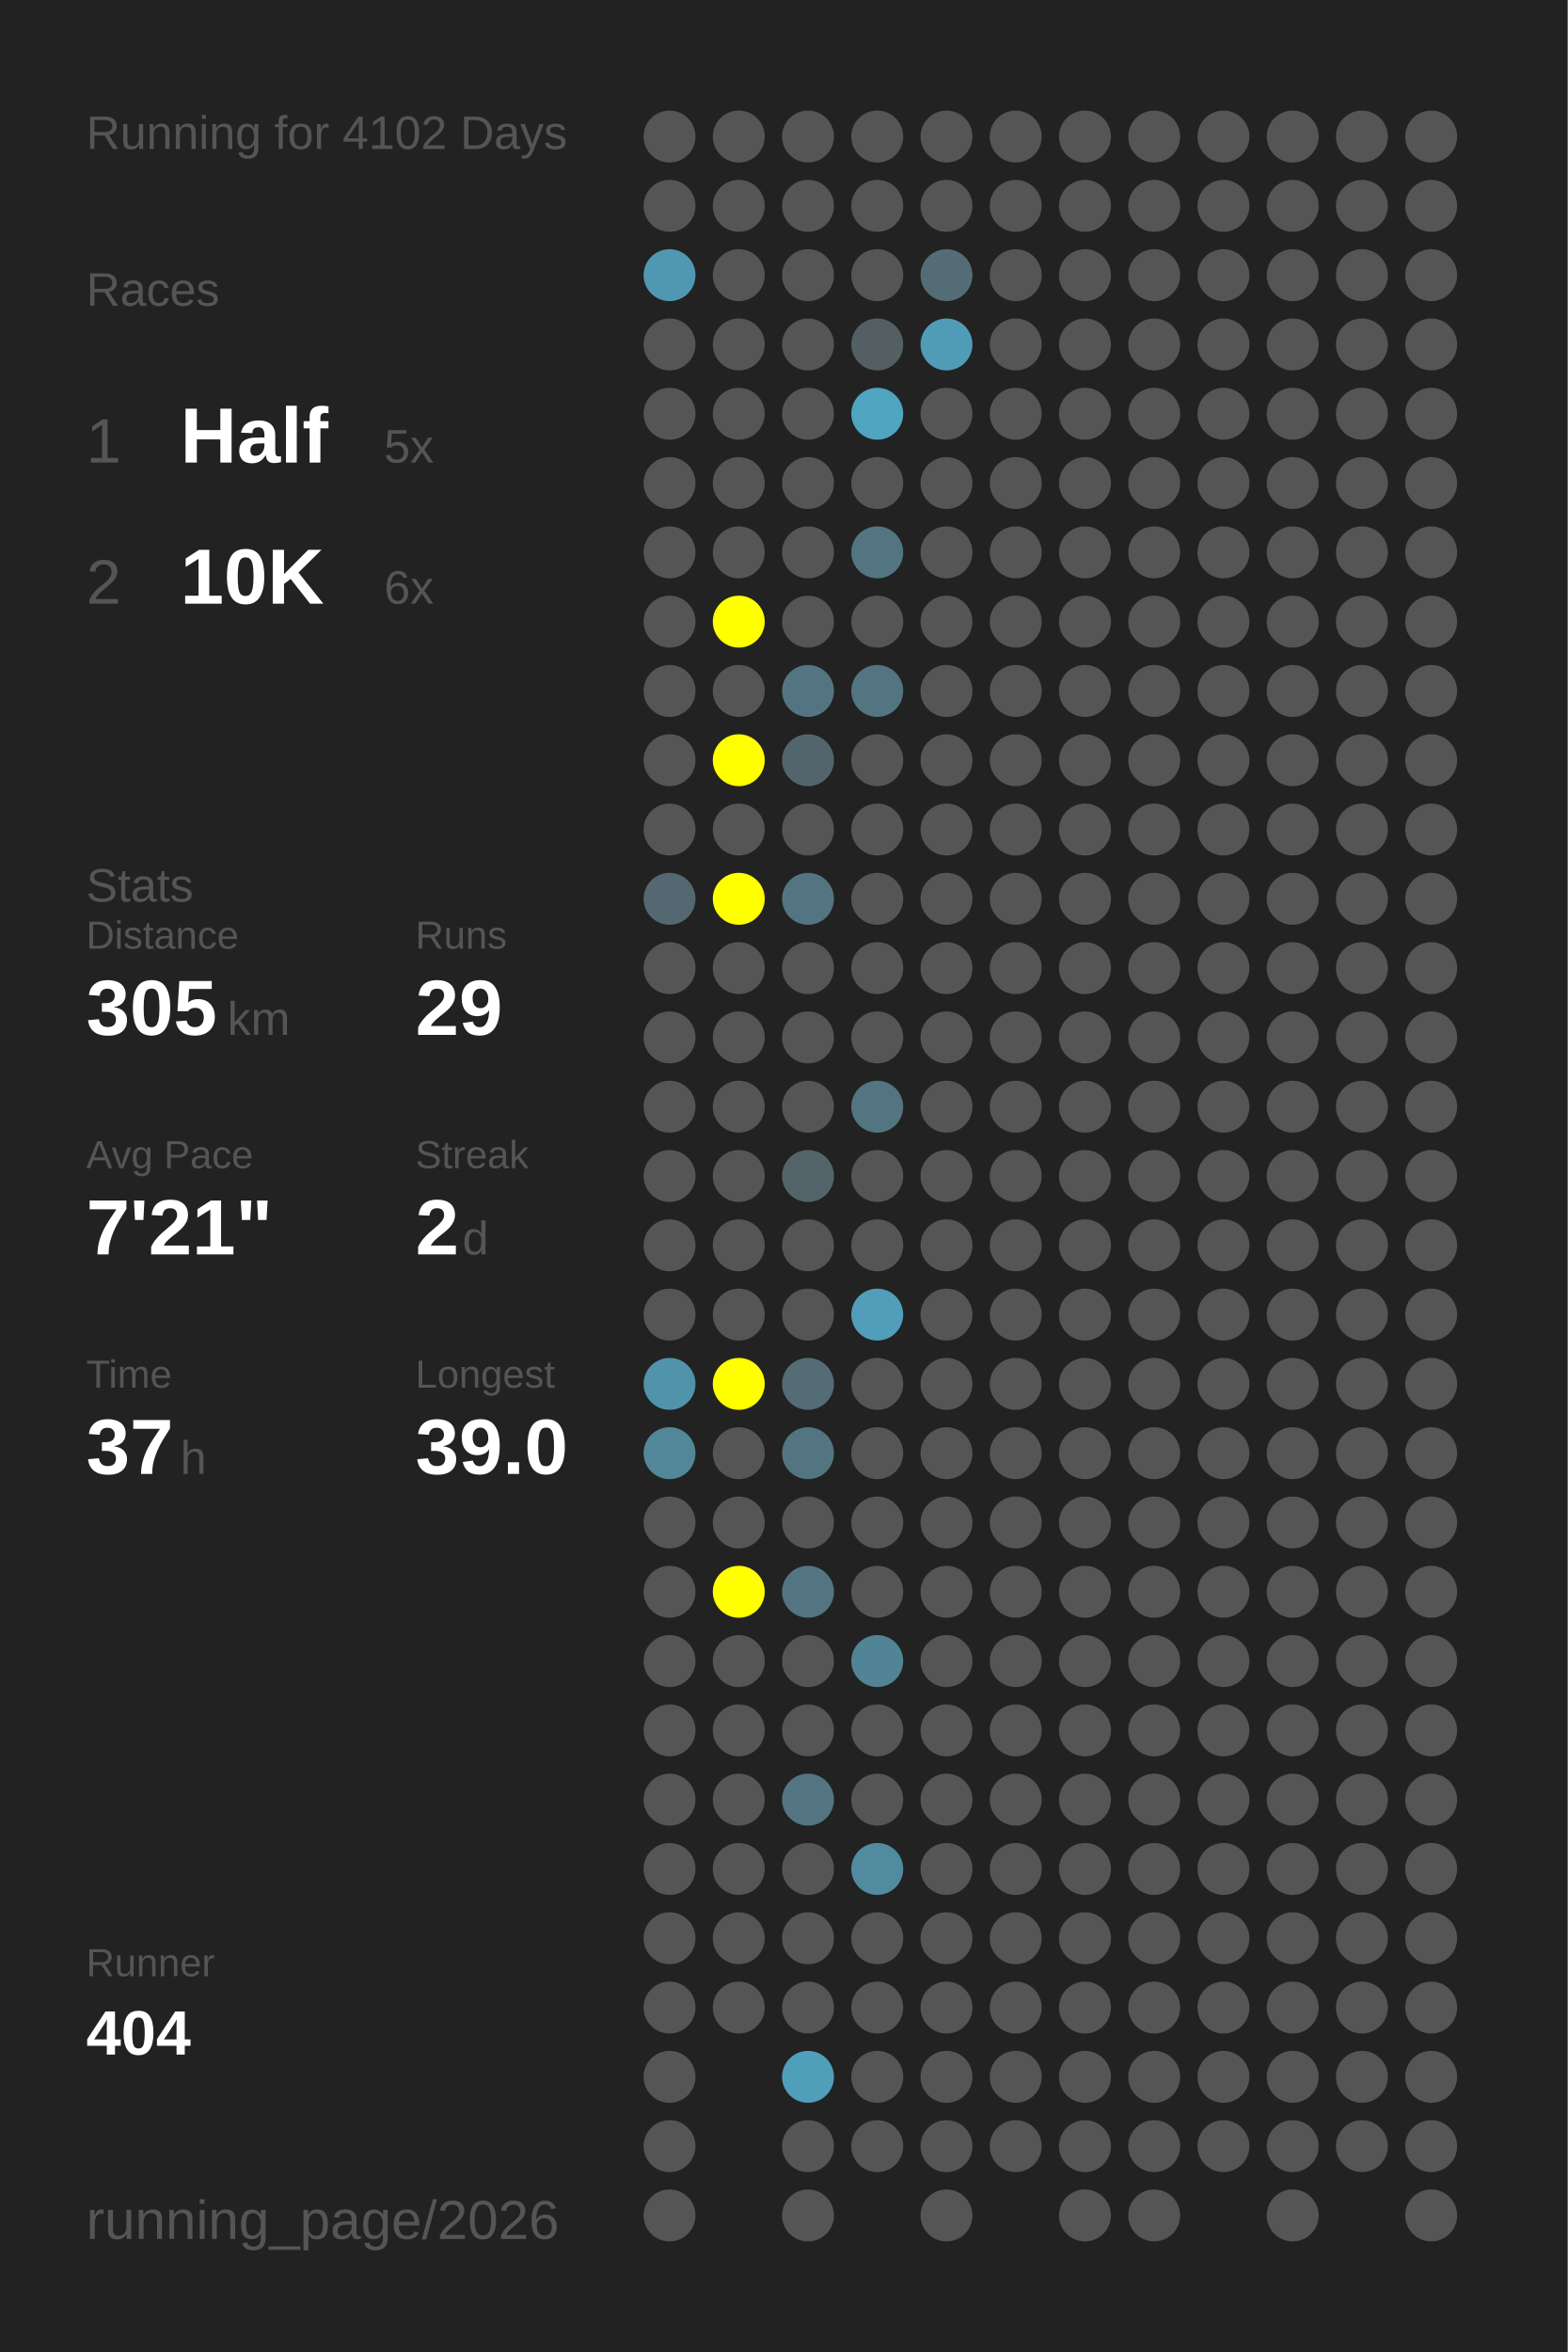
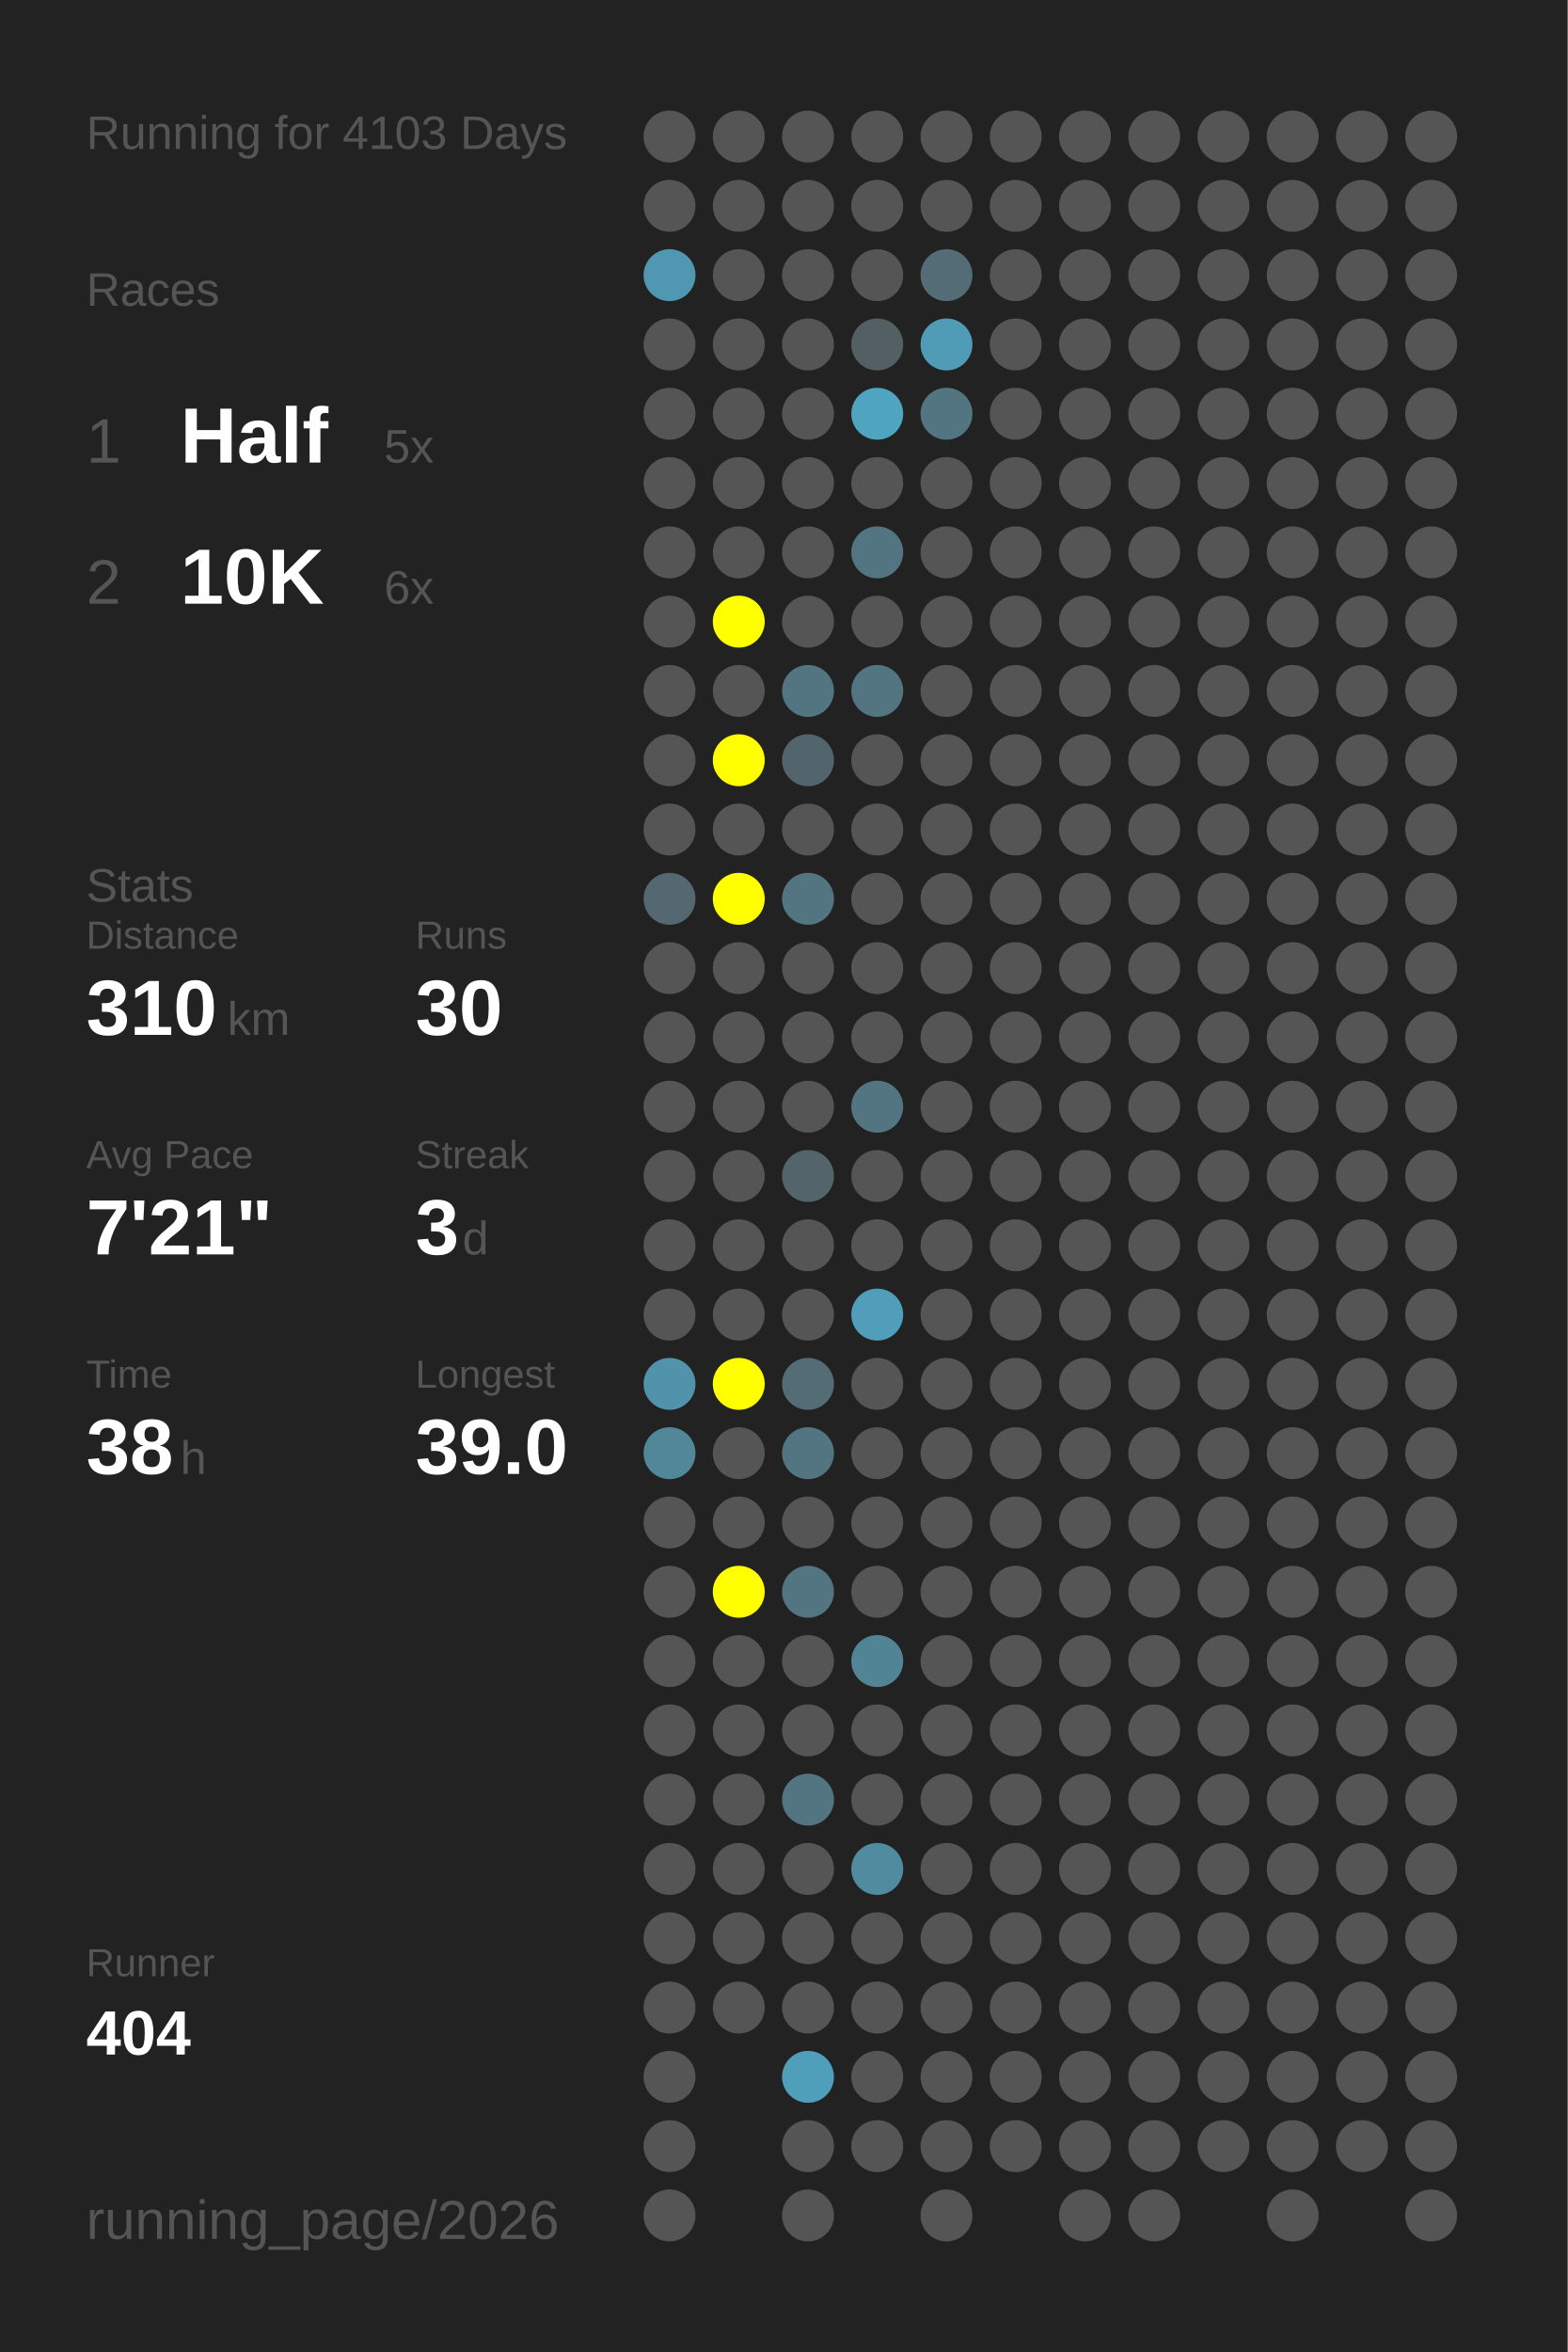
<svg xmlns="http://www.w3.org/2000/svg" baseProfile="full" height="300mm" version="1.1" viewBox="0,0,200,300" width="200mm">
  <defs />
  <rect fill="#222222" height="300" width="200" x="0" y="0" />
-   <text fill="#555555" style="font-size:6px; font-family:Arial;" x="11" y="19">Running for 4102 Days</text>
+   <text fill="#555555" style="font-size:6px; font-family:Arial;" x="11" y="19">Running for 4103 Days</text>
  <text fill="#555555" style="font-size:6px; font-family:Arial;" x="11" y="39">Races</text>
  <text fill="#555555" style="font-size:8px; font-family:Arial;" x="11" y="59">1</text>
  <text fill="#FFFFFF" style="font-size:10px; font-family:Arial; font-weight:bold;" x="23" y="59">Half</text>
  <text fill="#555555" style="font-size:6px; font-family:Arial;" x="49" y="59">5x</text>
  <text fill="#555555" style="font-size:8px; font-family:Arial;" x="11" y="77">2</text>
  <text fill="#FFFFFF" style="font-size:10px; font-family:Arial; font-weight:bold;" x="23" y="77">10K</text>
  <text fill="#555555" style="font-size:6px; font-family:Arial;" x="49" y="77">6x</text>
  <text fill="#555555" style="font-size:6px; font-family:Arial;" x="11" y="115">Stats</text>
  <text fill="#555555" style="font-size:5px; font-family:Arial;" x="11" y="121">Distance</text>
-   <text fill="#FFFFFF" style="font-size:10px; font-family:Arial; font-weight:bold;" x="11" y="132">305</text>
+   <text fill="#FFFFFF" style="font-size:10px; font-family:Arial; font-weight:bold;" x="11" y="132">310</text>
  <text fill="#555555" style="font-size:6px; font-family:Arial;" x="29" y="132">km</text>
  <text fill="#555555" style="font-size:5px; font-family:Arial;" x="53" y="121">Runs</text>
-   <text fill="#FFFFFF" style="font-size:10px; font-family:Arial; font-weight:bold;" x="53" y="132">29</text>
+   <text fill="#FFFFFF" style="font-size:10px; font-family:Arial; font-weight:bold;" x="53" y="132">30</text>
  <text fill="#555555" style="font-size:5px; font-family:Arial;" x="11" y="149">Avg Pace</text>
  <text fill="#FFFFFF" style="font-size:10px; font-family:Arial; font-weight:bold;" x="11" y="160">7'21"</text>
  <text fill="#555555" style="font-size:5px; font-family:Arial;" x="53" y="149">Streak</text>
-   <text fill="#FFFFFF" style="font-size:10px; font-family:Arial; font-weight:bold;" x="53" y="160">2</text>
+   <text fill="#FFFFFF" style="font-size:10px; font-family:Arial; font-weight:bold;" x="53" y="160">3</text>
  <text fill="#555555" style="font-size:6px; font-family:Arial;" x="59" y="160">d</text>
  <text fill="#555555" style="font-size:5px; font-family:Arial;" x="11" y="177">Time</text>
-   <text fill="#FFFFFF" style="font-size:10px; font-family:Arial; font-weight:bold;" x="11" y="188">37</text>
+   <text fill="#FFFFFF" style="font-size:10px; font-family:Arial; font-weight:bold;" x="11" y="188">38</text>
  <text fill="#555555" style="font-size:6px; font-family:Arial;" x="23" y="188">h</text>
  <text fill="#555555" style="font-size:5px; font-family:Arial;" x="53" y="177">Longest</text>
  <text fill="#FFFFFF" style="font-size:10px; font-family:Arial; font-weight:bold;" x="53" y="188">39.0</text>
  <text fill="#555555" style="font-size:5px; font-family:Arial;" x="11" y="252.065">Runner</text>
  <text fill="#FFFFFF" style="font-size:8px; font-family:Arial; font-weight:bold;" x="11" y="262.065">404</text>
  <text fill="#555555" style="font-size:7px; font-family:Arial;" x="11" y="285.581">running_page/2026</text>
  <circle cx="85.417" cy="17.419" fill="#555555" r="3.312" />
  <circle cx="85.417" cy="26.258" fill="#555555" r="3.312" />
  <circle cx="85.417" cy="35.097" fill="#5098b1" r="3.312" />
  <circle cx="85.417" cy="43.935" fill="#555555" r="3.312" />
  <circle cx="85.417" cy="52.774" fill="#555555" r="3.312" />
  <circle cx="85.417" cy="61.613" fill="#555555" r="3.312" />
  <circle cx="85.417" cy="70.452" fill="#555555" r="3.312" />
  <circle cx="85.417" cy="79.29" fill="#555555" r="3.312" />
  <circle cx="85.417" cy="88.129" fill="#555555" r="3.312" />
  <circle cx="85.417" cy="96.968" fill="#555555" r="3.312" />
  <circle cx="85.417" cy="105.806" fill="#555555" r="3.312" />
  <circle cx="85.417" cy="114.645" fill="#536870" r="3.312" />
  <circle cx="85.417" cy="123.484" fill="#555555" r="3.312" />
  <circle cx="85.417" cy="132.323" fill="#555555" r="3.312" />
  <circle cx="85.417" cy="141.161" fill="#555555" r="3.312" />
  <circle cx="85.417" cy="150" fill="#555555" r="3.312" />
  <circle cx="85.417" cy="158.839" fill="#555555" r="3.312" />
  <circle cx="85.417" cy="167.677" fill="#555555" r="3.312" />
  <circle cx="85.417" cy="176.516" fill="#5093aa" r="3.312" />
  <circle cx="85.417" cy="185.355" fill="#518799" r="3.312" />
  <circle cx="85.417" cy="194.194" fill="#555555" r="3.312" />
  <circle cx="85.417" cy="203.032" fill="#555555" r="3.312" />
  <circle cx="85.417" cy="211.871" fill="#555555" r="3.312" />
  <circle cx="85.417" cy="220.71" fill="#555555" r="3.312" />
  <circle cx="85.417" cy="229.548" fill="#555555" r="3.312" />
  <circle cx="85.417" cy="238.387" fill="#555555" r="3.312" />
  <circle cx="85.417" cy="247.226" fill="#555555" r="3.312" />
  <circle cx="85.417" cy="256.065" fill="#555555" r="3.312" />
  <circle cx="85.417" cy="264.903" fill="#555555" r="3.312" />
  <circle cx="85.417" cy="273.742" fill="#555555" r="3.312" />
  <circle cx="85.417" cy="282.581" fill="#555555" r="3.312" />
  <circle cx="94.25" cy="17.419" fill="#555555" r="3.312" />
  <circle cx="94.25" cy="26.258" fill="#555555" r="3.312" />
  <circle cx="94.25" cy="35.097" fill="#555555" r="3.312" />
  <circle cx="94.25" cy="43.935" fill="#555555" r="3.312" />
  <circle cx="94.25" cy="52.774" fill="#555555" r="3.312" />
  <circle cx="94.25" cy="61.613" fill="#555555" r="3.312" />
  <circle cx="94.25" cy="70.452" fill="#555555" r="3.312" />
  <circle cx="94.25" cy="79.29" fill="#FFFF00" r="3.312" />
  <circle cx="94.25" cy="88.129" fill="#555555" r="3.312" />
  <circle cx="94.25" cy="96.968" fill="#FFFF00" r="3.312" />
  <circle cx="94.25" cy="105.806" fill="#555555" r="3.312" />
  <circle cx="94.25" cy="114.645" fill="#FFFF00" r="3.312" />
  <circle cx="94.25" cy="123.484" fill="#555555" r="3.312" />
  <circle cx="94.25" cy="132.323" fill="#555555" r="3.312" />
  <circle cx="94.25" cy="141.161" fill="#555555" r="3.312" />
  <circle cx="94.25" cy="150" fill="#555555" r="3.312" />
  <circle cx="94.25" cy="158.839" fill="#555555" r="3.312" />
  <circle cx="94.25" cy="167.677" fill="#555555" r="3.312" />
  <circle cx="94.25" cy="176.516" fill="#FFFF00" r="3.312" />
  <circle cx="94.25" cy="185.355" fill="#555555" r="3.312" />
  <circle cx="94.25" cy="194.194" fill="#555555" r="3.312" />
  <circle cx="94.25" cy="203.032" fill="#FFFF00" r="3.312" />
  <circle cx="94.25" cy="211.871" fill="#555555" r="3.312" />
  <circle cx="94.25" cy="220.71" fill="#555555" r="3.312" />
  <circle cx="94.25" cy="229.548" fill="#555555" r="3.312" />
  <circle cx="94.25" cy="238.387" fill="#555555" r="3.312" />
  <circle cx="94.25" cy="247.226" fill="#555555" r="3.312" />
  <circle cx="94.25" cy="256.065" fill="#555555" r="3.312" />
  <circle cx="103.083" cy="17.419" fill="#555555" r="3.312" />
  <circle cx="103.083" cy="26.258" fill="#555555" r="3.312" />
  <circle cx="103.083" cy="35.097" fill="#555555" r="3.312" />
  <circle cx="103.083" cy="43.935" fill="#555555" r="3.312" />
  <circle cx="103.083" cy="52.774" fill="#555555" r="3.312" />
  <circle cx="103.083" cy="61.613" fill="#555555" r="3.312" />
  <circle cx="103.083" cy="70.452" fill="#555555" r="3.312" />
  <circle cx="103.083" cy="79.29" fill="#555555" r="3.312" />
  <circle cx="103.083" cy="88.129" fill="#527581" r="3.312" />
  <circle cx="103.083" cy="96.968" fill="#53656c" r="3.312" />
  <circle cx="103.083" cy="105.806" fill="#555555" r="3.312" />
  <circle cx="103.083" cy="114.645" fill="#527581" r="3.312" />
  <circle cx="103.083" cy="123.484" fill="#555555" r="3.312" />
  <circle cx="103.083" cy="132.323" fill="#555555" r="3.312" />
  <circle cx="103.083" cy="141.161" fill="#555555" r="3.312" />
  <circle cx="103.083" cy="150" fill="#53656b" r="3.312" />
  <circle cx="103.083" cy="158.839" fill="#555555" r="3.312" />
  <circle cx="103.083" cy="167.677" fill="#555555" r="3.312" />
  <circle cx="103.083" cy="176.516" fill="#536c75" r="3.312" />
  <circle cx="103.083" cy="185.355" fill="#527581" r="3.312" />
  <circle cx="103.083" cy="194.194" fill="#555555" r="3.312" />
  <circle cx="103.083" cy="203.032" fill="#527581" r="3.312" />
  <circle cx="103.083" cy="211.871" fill="#555555" r="3.312" />
  <circle cx="103.083" cy="220.71" fill="#555555" r="3.312" />
  <circle cx="103.083" cy="229.548" fill="#527581" r="3.312" />
  <circle cx="103.083" cy="238.387" fill="#555555" r="3.312" />
  <circle cx="103.083" cy="247.226" fill="#555555" r="3.312" />
  <circle cx="103.083" cy="256.065" fill="#555555" r="3.312" />
  <circle cx="103.083" cy="264.903" fill="#509fba" r="3.312" />
  <circle cx="103.083" cy="273.742" fill="#555555" r="3.312" />
  <circle cx="103.083" cy="282.581" fill="#555555" r="3.312" />
  <circle cx="111.917" cy="17.419" fill="#555555" r="3.312" />
  <circle cx="111.917" cy="26.258" fill="#555555" r="3.312" />
  <circle cx="111.917" cy="35.097" fill="#555555" r="3.312" />
  <circle cx="111.917" cy="43.935" fill="#545f63" r="3.312" />
  <circle cx="111.917" cy="52.774" fill="#4fa4c0" r="3.312" />
  <circle cx="111.917" cy="61.613" fill="#555555" r="3.312" />
  <circle cx="111.917" cy="70.452" fill="#527581" r="3.312" />
  <circle cx="111.917" cy="79.29" fill="#555555" r="3.312" />
  <circle cx="111.917" cy="88.129" fill="#527581" r="3.312" />
  <circle cx="111.917" cy="96.968" fill="#555555" r="3.312" />
  <circle cx="111.917" cy="105.806" fill="#555555" r="3.312" />
  <circle cx="111.917" cy="114.645" fill="#555555" r="3.312" />
  <circle cx="111.917" cy="123.484" fill="#555555" r="3.312" />
  <circle cx="111.917" cy="132.323" fill="#555555" r="3.312" />
  <circle cx="111.917" cy="141.161" fill="#527581" r="3.312" />
  <circle cx="111.917" cy="150" fill="#555555" r="3.312" />
  <circle cx="111.917" cy="158.839" fill="#555555" r="3.312" />
  <circle cx="111.917" cy="167.677" fill="#509eb9" r="3.312" />
  <circle cx="111.917" cy="176.516" fill="#555555" r="3.312" />
  <circle cx="111.917" cy="185.355" fill="#555555" r="3.312" />
  <circle cx="111.917" cy="194.194" fill="#555555" r="3.312" />
  <circle cx="111.917" cy="203.032" fill="#555555" r="3.312" />
  <circle cx="111.917" cy="211.871" fill="#518495" r="3.312" />
  <circle cx="111.917" cy="220.71" fill="#555555" r="3.312" />
  <circle cx="111.917" cy="229.548" fill="#555555" r="3.312" />
  <circle cx="111.917" cy="238.387" fill="#518b9f" r="3.312" />
  <circle cx="111.917" cy="247.226" fill="#555555" r="3.312" />
  <circle cx="111.917" cy="256.065" fill="#555555" r="3.312" />
  <circle cx="111.917" cy="264.903" fill="#555555" r="3.312" />
  <circle cx="111.917" cy="273.742" fill="#555555" r="3.312" />
  <circle cx="120.75" cy="17.419" fill="#555555" r="3.312" />
  <circle cx="120.75" cy="26.258" fill="#555555" r="3.312" />
  <circle cx="120.75" cy="35.097" fill="#536c75" r="3.312" />
  <circle cx="120.75" cy="43.935" fill="#509cb6" r="3.312" />
-   <circle cx="120.75" cy="52.774" fill="#555555" r="3.312" />
+   <circle cx="120.75" cy="52.774" fill="#527581" r="3.312" />
  <circle cx="120.75" cy="61.613" fill="#555555" r="3.312" />
  <circle cx="120.75" cy="70.452" fill="#555555" r="3.312" />
  <circle cx="120.75" cy="79.29" fill="#555555" r="3.312" />
  <circle cx="120.75" cy="88.129" fill="#555555" r="3.312" />
  <circle cx="120.75" cy="96.968" fill="#555555" r="3.312" />
  <circle cx="120.75" cy="105.806" fill="#555555" r="3.312" />
  <circle cx="120.75" cy="114.645" fill="#555555" r="3.312" />
  <circle cx="120.75" cy="123.484" fill="#555555" r="3.312" />
  <circle cx="120.75" cy="132.323" fill="#555555" r="3.312" />
  <circle cx="120.75" cy="141.161" fill="#555555" r="3.312" />
  <circle cx="120.75" cy="150" fill="#555555" r="3.312" />
  <circle cx="120.75" cy="158.839" fill="#555555" r="3.312" />
  <circle cx="120.75" cy="167.677" fill="#555555" r="3.312" />
  <circle cx="120.75" cy="176.516" fill="#555555" r="3.312" />
  <circle cx="120.75" cy="185.355" fill="#555555" r="3.312" />
  <circle cx="120.75" cy="194.194" fill="#555555" r="3.312" />
  <circle cx="120.75" cy="203.032" fill="#555555" r="3.312" />
  <circle cx="120.75" cy="211.871" fill="#555555" r="3.312" />
  <circle cx="120.75" cy="220.71" fill="#555555" r="3.312" />
  <circle cx="120.75" cy="229.548" fill="#555555" r="3.312" />
  <circle cx="120.75" cy="238.387" fill="#555555" r="3.312" />
  <circle cx="120.75" cy="247.226" fill="#555555" r="3.312" />
  <circle cx="120.75" cy="256.065" fill="#555555" r="3.312" />
  <circle cx="120.75" cy="264.903" fill="#555555" r="3.312" />
  <circle cx="120.75" cy="273.742" fill="#555555" r="3.312" />
  <circle cx="120.75" cy="282.581" fill="#555555" r="3.312" />
  <circle cx="129.583" cy="17.419" fill="#555555" r="3.312" />
  <circle cx="129.583" cy="26.258" fill="#555555" r="3.312" />
  <circle cx="129.583" cy="35.097" fill="#555555" r="3.312" />
  <circle cx="129.583" cy="43.935" fill="#555555" r="3.312" />
  <circle cx="129.583" cy="52.774" fill="#555555" r="3.312" />
  <circle cx="129.583" cy="61.613" fill="#555555" r="3.312" />
  <circle cx="129.583" cy="70.452" fill="#555555" r="3.312" />
  <circle cx="129.583" cy="79.29" fill="#555555" r="3.312" />
  <circle cx="129.583" cy="88.129" fill="#555555" r="3.312" />
  <circle cx="129.583" cy="96.968" fill="#555555" r="3.312" />
  <circle cx="129.583" cy="105.806" fill="#555555" r="3.312" />
  <circle cx="129.583" cy="114.645" fill="#555555" r="3.312" />
  <circle cx="129.583" cy="123.484" fill="#555555" r="3.312" />
  <circle cx="129.583" cy="132.323" fill="#555555" r="3.312" />
  <circle cx="129.583" cy="141.161" fill="#555555" r="3.312" />
  <circle cx="129.583" cy="150" fill="#555555" r="3.312" />
  <circle cx="129.583" cy="158.839" fill="#555555" r="3.312" />
  <circle cx="129.583" cy="167.677" fill="#555555" r="3.312" />
  <circle cx="129.583" cy="176.516" fill="#555555" r="3.312" />
  <circle cx="129.583" cy="185.355" fill="#555555" r="3.312" />
  <circle cx="129.583" cy="194.194" fill="#555555" r="3.312" />
  <circle cx="129.583" cy="203.032" fill="#555555" r="3.312" />
  <circle cx="129.583" cy="211.871" fill="#555555" r="3.312" />
  <circle cx="129.583" cy="220.71" fill="#555555" r="3.312" />
  <circle cx="129.583" cy="229.548" fill="#555555" r="3.312" />
  <circle cx="129.583" cy="238.387" fill="#555555" r="3.312" />
  <circle cx="129.583" cy="247.226" fill="#555555" r="3.312" />
  <circle cx="129.583" cy="256.065" fill="#555555" r="3.312" />
  <circle cx="129.583" cy="264.903" fill="#555555" r="3.312" />
  <circle cx="129.583" cy="273.742" fill="#555555" r="3.312" />
  <circle cx="138.417" cy="17.419" fill="#555555" r="3.312" />
  <circle cx="138.417" cy="26.258" fill="#555555" r="3.312" />
  <circle cx="138.417" cy="35.097" fill="#555555" r="3.312" />
  <circle cx="138.417" cy="43.935" fill="#555555" r="3.312" />
  <circle cx="138.417" cy="52.774" fill="#555555" r="3.312" />
  <circle cx="138.417" cy="61.613" fill="#555555" r="3.312" />
  <circle cx="138.417" cy="70.452" fill="#555555" r="3.312" />
  <circle cx="138.417" cy="79.29" fill="#555555" r="3.312" />
  <circle cx="138.417" cy="88.129" fill="#555555" r="3.312" />
  <circle cx="138.417" cy="96.968" fill="#555555" r="3.312" />
  <circle cx="138.417" cy="105.806" fill="#555555" r="3.312" />
  <circle cx="138.417" cy="114.645" fill="#555555" r="3.312" />
  <circle cx="138.417" cy="123.484" fill="#555555" r="3.312" />
  <circle cx="138.417" cy="132.323" fill="#555555" r="3.312" />
  <circle cx="138.417" cy="141.161" fill="#555555" r="3.312" />
  <circle cx="138.417" cy="150" fill="#555555" r="3.312" />
  <circle cx="138.417" cy="158.839" fill="#555555" r="3.312" />
  <circle cx="138.417" cy="167.677" fill="#555555" r="3.312" />
  <circle cx="138.417" cy="176.516" fill="#555555" r="3.312" />
  <circle cx="138.417" cy="185.355" fill="#555555" r="3.312" />
  <circle cx="138.417" cy="194.194" fill="#555555" r="3.312" />
  <circle cx="138.417" cy="203.032" fill="#555555" r="3.312" />
  <circle cx="138.417" cy="211.871" fill="#555555" r="3.312" />
  <circle cx="138.417" cy="220.71" fill="#555555" r="3.312" />
  <circle cx="138.417" cy="229.548" fill="#555555" r="3.312" />
  <circle cx="138.417" cy="238.387" fill="#555555" r="3.312" />
  <circle cx="138.417" cy="247.226" fill="#555555" r="3.312" />
  <circle cx="138.417" cy="256.065" fill="#555555" r="3.312" />
  <circle cx="138.417" cy="264.903" fill="#555555" r="3.312" />
  <circle cx="138.417" cy="273.742" fill="#555555" r="3.312" />
  <circle cx="138.417" cy="282.581" fill="#555555" r="3.312" />
  <circle cx="147.25" cy="17.419" fill="#555555" r="3.312" />
  <circle cx="147.25" cy="26.258" fill="#555555" r="3.312" />
  <circle cx="147.25" cy="35.097" fill="#555555" r="3.312" />
  <circle cx="147.25" cy="43.935" fill="#555555" r="3.312" />
  <circle cx="147.25" cy="52.774" fill="#555555" r="3.312" />
  <circle cx="147.25" cy="61.613" fill="#555555" r="3.312" />
  <circle cx="147.25" cy="70.452" fill="#555555" r="3.312" />
  <circle cx="147.25" cy="79.29" fill="#555555" r="3.312" />
  <circle cx="147.25" cy="88.129" fill="#555555" r="3.312" />
  <circle cx="147.25" cy="96.968" fill="#555555" r="3.312" />
  <circle cx="147.25" cy="105.806" fill="#555555" r="3.312" />
  <circle cx="147.25" cy="114.645" fill="#555555" r="3.312" />
  <circle cx="147.25" cy="123.484" fill="#555555" r="3.312" />
  <circle cx="147.25" cy="132.323" fill="#555555" r="3.312" />
  <circle cx="147.25" cy="141.161" fill="#555555" r="3.312" />
  <circle cx="147.25" cy="150" fill="#555555" r="3.312" />
  <circle cx="147.25" cy="158.839" fill="#555555" r="3.312" />
  <circle cx="147.25" cy="167.677" fill="#555555" r="3.312" />
  <circle cx="147.25" cy="176.516" fill="#555555" r="3.312" />
  <circle cx="147.25" cy="185.355" fill="#555555" r="3.312" />
  <circle cx="147.25" cy="194.194" fill="#555555" r="3.312" />
  <circle cx="147.25" cy="203.032" fill="#555555" r="3.312" />
  <circle cx="147.25" cy="211.871" fill="#555555" r="3.312" />
  <circle cx="147.25" cy="220.71" fill="#555555" r="3.312" />
  <circle cx="147.25" cy="229.548" fill="#555555" r="3.312" />
  <circle cx="147.25" cy="238.387" fill="#555555" r="3.312" />
  <circle cx="147.25" cy="247.226" fill="#555555" r="3.312" />
  <circle cx="147.25" cy="256.065" fill="#555555" r="3.312" />
  <circle cx="147.25" cy="264.903" fill="#555555" r="3.312" />
  <circle cx="147.25" cy="273.742" fill="#555555" r="3.312" />
  <circle cx="147.25" cy="282.581" fill="#555555" r="3.312" />
  <circle cx="156.083" cy="17.419" fill="#555555" r="3.312" />
  <circle cx="156.083" cy="26.258" fill="#555555" r="3.312" />
  <circle cx="156.083" cy="35.097" fill="#555555" r="3.312" />
  <circle cx="156.083" cy="43.935" fill="#555555" r="3.312" />
  <circle cx="156.083" cy="52.774" fill="#555555" r="3.312" />
  <circle cx="156.083" cy="61.613" fill="#555555" r="3.312" />
  <circle cx="156.083" cy="70.452" fill="#555555" r="3.312" />
  <circle cx="156.083" cy="79.29" fill="#555555" r="3.312" />
  <circle cx="156.083" cy="88.129" fill="#555555" r="3.312" />
  <circle cx="156.083" cy="96.968" fill="#555555" r="3.312" />
  <circle cx="156.083" cy="105.806" fill="#555555" r="3.312" />
  <circle cx="156.083" cy="114.645" fill="#555555" r="3.312" />
  <circle cx="156.083" cy="123.484" fill="#555555" r="3.312" />
  <circle cx="156.083" cy="132.323" fill="#555555" r="3.312" />
  <circle cx="156.083" cy="141.161" fill="#555555" r="3.312" />
  <circle cx="156.083" cy="150" fill="#555555" r="3.312" />
  <circle cx="156.083" cy="158.839" fill="#555555" r="3.312" />
  <circle cx="156.083" cy="167.677" fill="#555555" r="3.312" />
  <circle cx="156.083" cy="176.516" fill="#555555" r="3.312" />
  <circle cx="156.083" cy="185.355" fill="#555555" r="3.312" />
  <circle cx="156.083" cy="194.194" fill="#555555" r="3.312" />
  <circle cx="156.083" cy="203.032" fill="#555555" r="3.312" />
  <circle cx="156.083" cy="211.871" fill="#555555" r="3.312" />
  <circle cx="156.083" cy="220.71" fill="#555555" r="3.312" />
  <circle cx="156.083" cy="229.548" fill="#555555" r="3.312" />
  <circle cx="156.083" cy="238.387" fill="#555555" r="3.312" />
  <circle cx="156.083" cy="247.226" fill="#555555" r="3.312" />
  <circle cx="156.083" cy="256.065" fill="#555555" r="3.312" />
  <circle cx="156.083" cy="264.903" fill="#555555" r="3.312" />
  <circle cx="156.083" cy="273.742" fill="#555555" r="3.312" />
  <circle cx="164.917" cy="17.419" fill="#555555" r="3.312" />
  <circle cx="164.917" cy="26.258" fill="#555555" r="3.312" />
  <circle cx="164.917" cy="35.097" fill="#555555" r="3.312" />
  <circle cx="164.917" cy="43.935" fill="#555555" r="3.312" />
  <circle cx="164.917" cy="52.774" fill="#555555" r="3.312" />
  <circle cx="164.917" cy="61.613" fill="#555555" r="3.312" />
  <circle cx="164.917" cy="70.452" fill="#555555" r="3.312" />
  <circle cx="164.917" cy="79.29" fill="#555555" r="3.312" />
  <circle cx="164.917" cy="88.129" fill="#555555" r="3.312" />
  <circle cx="164.917" cy="96.968" fill="#555555" r="3.312" />
  <circle cx="164.917" cy="105.806" fill="#555555" r="3.312" />
  <circle cx="164.917" cy="114.645" fill="#555555" r="3.312" />
  <circle cx="164.917" cy="123.484" fill="#555555" r="3.312" />
  <circle cx="164.917" cy="132.323" fill="#555555" r="3.312" />
  <circle cx="164.917" cy="141.161" fill="#555555" r="3.312" />
  <circle cx="164.917" cy="150" fill="#555555" r="3.312" />
  <circle cx="164.917" cy="158.839" fill="#555555" r="3.312" />
  <circle cx="164.917" cy="167.677" fill="#555555" r="3.312" />
  <circle cx="164.917" cy="176.516" fill="#555555" r="3.312" />
  <circle cx="164.917" cy="185.355" fill="#555555" r="3.312" />
  <circle cx="164.917" cy="194.194" fill="#555555" r="3.312" />
  <circle cx="164.917" cy="203.032" fill="#555555" r="3.312" />
  <circle cx="164.917" cy="211.871" fill="#555555" r="3.312" />
  <circle cx="164.917" cy="220.71" fill="#555555" r="3.312" />
  <circle cx="164.917" cy="229.548" fill="#555555" r="3.312" />
  <circle cx="164.917" cy="238.387" fill="#555555" r="3.312" />
  <circle cx="164.917" cy="247.226" fill="#555555" r="3.312" />
  <circle cx="164.917" cy="256.065" fill="#555555" r="3.312" />
  <circle cx="164.917" cy="264.903" fill="#555555" r="3.312" />
  <circle cx="164.917" cy="273.742" fill="#555555" r="3.312" />
  <circle cx="164.917" cy="282.581" fill="#555555" r="3.312" />
  <circle cx="173.75" cy="17.419" fill="#555555" r="3.312" />
  <circle cx="173.75" cy="26.258" fill="#555555" r="3.312" />
  <circle cx="173.75" cy="35.097" fill="#555555" r="3.312" />
  <circle cx="173.75" cy="43.935" fill="#555555" r="3.312" />
  <circle cx="173.75" cy="52.774" fill="#555555" r="3.312" />
  <circle cx="173.75" cy="61.613" fill="#555555" r="3.312" />
  <circle cx="173.75" cy="70.452" fill="#555555" r="3.312" />
  <circle cx="173.75" cy="79.29" fill="#555555" r="3.312" />
  <circle cx="173.75" cy="88.129" fill="#555555" r="3.312" />
  <circle cx="173.75" cy="96.968" fill="#555555" r="3.312" />
  <circle cx="173.75" cy="105.806" fill="#555555" r="3.312" />
  <circle cx="173.75" cy="114.645" fill="#555555" r="3.312" />
  <circle cx="173.75" cy="123.484" fill="#555555" r="3.312" />
  <circle cx="173.75" cy="132.323" fill="#555555" r="3.312" />
  <circle cx="173.75" cy="141.161" fill="#555555" r="3.312" />
  <circle cx="173.75" cy="150" fill="#555555" r="3.312" />
  <circle cx="173.75" cy="158.839" fill="#555555" r="3.312" />
  <circle cx="173.75" cy="167.677" fill="#555555" r="3.312" />
  <circle cx="173.75" cy="176.516" fill="#555555" r="3.312" />
  <circle cx="173.75" cy="185.355" fill="#555555" r="3.312" />
  <circle cx="173.75" cy="194.194" fill="#555555" r="3.312" />
  <circle cx="173.75" cy="203.032" fill="#555555" r="3.312" />
  <circle cx="173.75" cy="211.871" fill="#555555" r="3.312" />
  <circle cx="173.75" cy="220.71" fill="#555555" r="3.312" />
  <circle cx="173.75" cy="229.548" fill="#555555" r="3.312" />
  <circle cx="173.75" cy="238.387" fill="#555555" r="3.312" />
  <circle cx="173.75" cy="247.226" fill="#555555" r="3.312" />
  <circle cx="173.75" cy="256.065" fill="#555555" r="3.312" />
  <circle cx="173.75" cy="264.903" fill="#555555" r="3.312" />
  <circle cx="173.75" cy="273.742" fill="#555555" r="3.312" />
  <circle cx="182.583" cy="17.419" fill="#555555" r="3.312" />
  <circle cx="182.583" cy="26.258" fill="#555555" r="3.312" />
  <circle cx="182.583" cy="35.097" fill="#555555" r="3.312" />
  <circle cx="182.583" cy="43.935" fill="#555555" r="3.312" />
  <circle cx="182.583" cy="52.774" fill="#555555" r="3.312" />
  <circle cx="182.583" cy="61.613" fill="#555555" r="3.312" />
  <circle cx="182.583" cy="70.452" fill="#555555" r="3.312" />
  <circle cx="182.583" cy="79.29" fill="#555555" r="3.312" />
  <circle cx="182.583" cy="88.129" fill="#555555" r="3.312" />
  <circle cx="182.583" cy="96.968" fill="#555555" r="3.312" />
  <circle cx="182.583" cy="105.806" fill="#555555" r="3.312" />
  <circle cx="182.583" cy="114.645" fill="#555555" r="3.312" />
  <circle cx="182.583" cy="123.484" fill="#555555" r="3.312" />
  <circle cx="182.583" cy="132.323" fill="#555555" r="3.312" />
  <circle cx="182.583" cy="141.161" fill="#555555" r="3.312" />
  <circle cx="182.583" cy="150" fill="#555555" r="3.312" />
  <circle cx="182.583" cy="158.839" fill="#555555" r="3.312" />
  <circle cx="182.583" cy="167.677" fill="#555555" r="3.312" />
  <circle cx="182.583" cy="176.516" fill="#555555" r="3.312" />
  <circle cx="182.583" cy="185.355" fill="#555555" r="3.312" />
  <circle cx="182.583" cy="194.194" fill="#555555" r="3.312" />
  <circle cx="182.583" cy="203.032" fill="#555555" r="3.312" />
  <circle cx="182.583" cy="211.871" fill="#555555" r="3.312" />
  <circle cx="182.583" cy="220.71" fill="#555555" r="3.312" />
  <circle cx="182.583" cy="229.548" fill="#555555" r="3.312" />
  <circle cx="182.583" cy="238.387" fill="#555555" r="3.312" />
  <circle cx="182.583" cy="247.226" fill="#555555" r="3.312" />
  <circle cx="182.583" cy="256.065" fill="#555555" r="3.312" />
  <circle cx="182.583" cy="264.903" fill="#555555" r="3.312" />
  <circle cx="182.583" cy="273.742" fill="#555555" r="3.312" />
  <circle cx="182.583" cy="282.581" fill="#555555" r="3.312" />
</svg>
